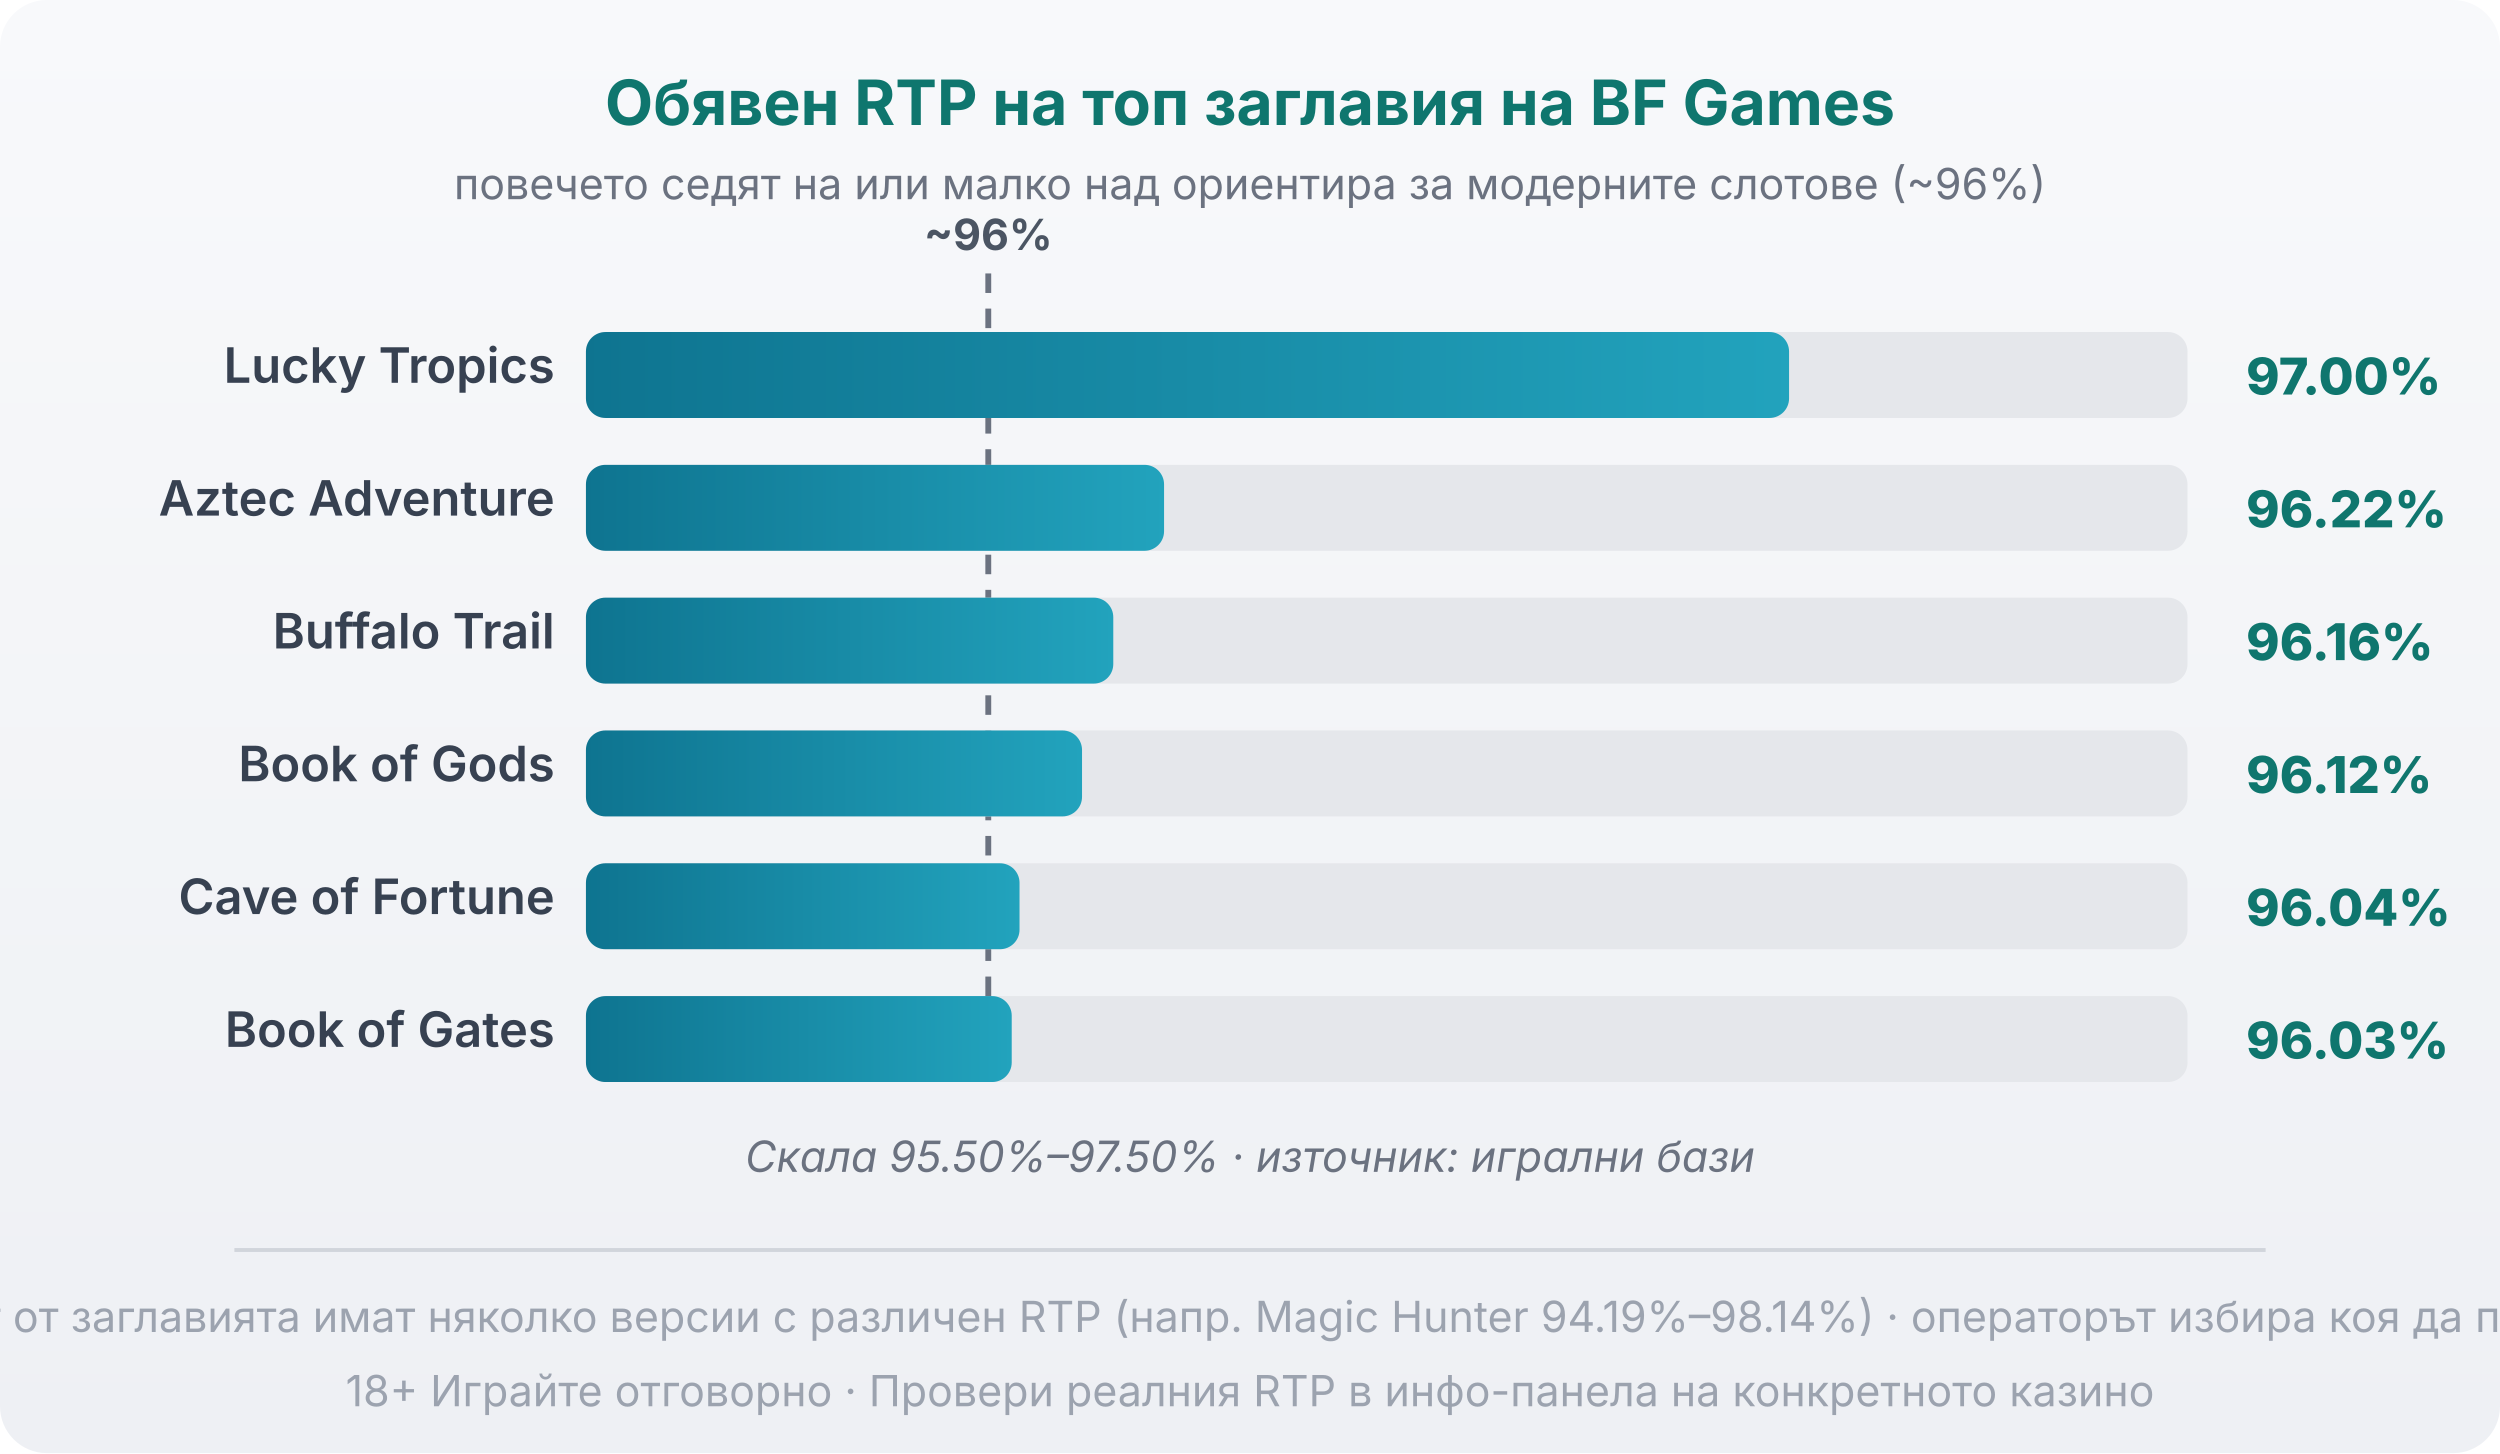
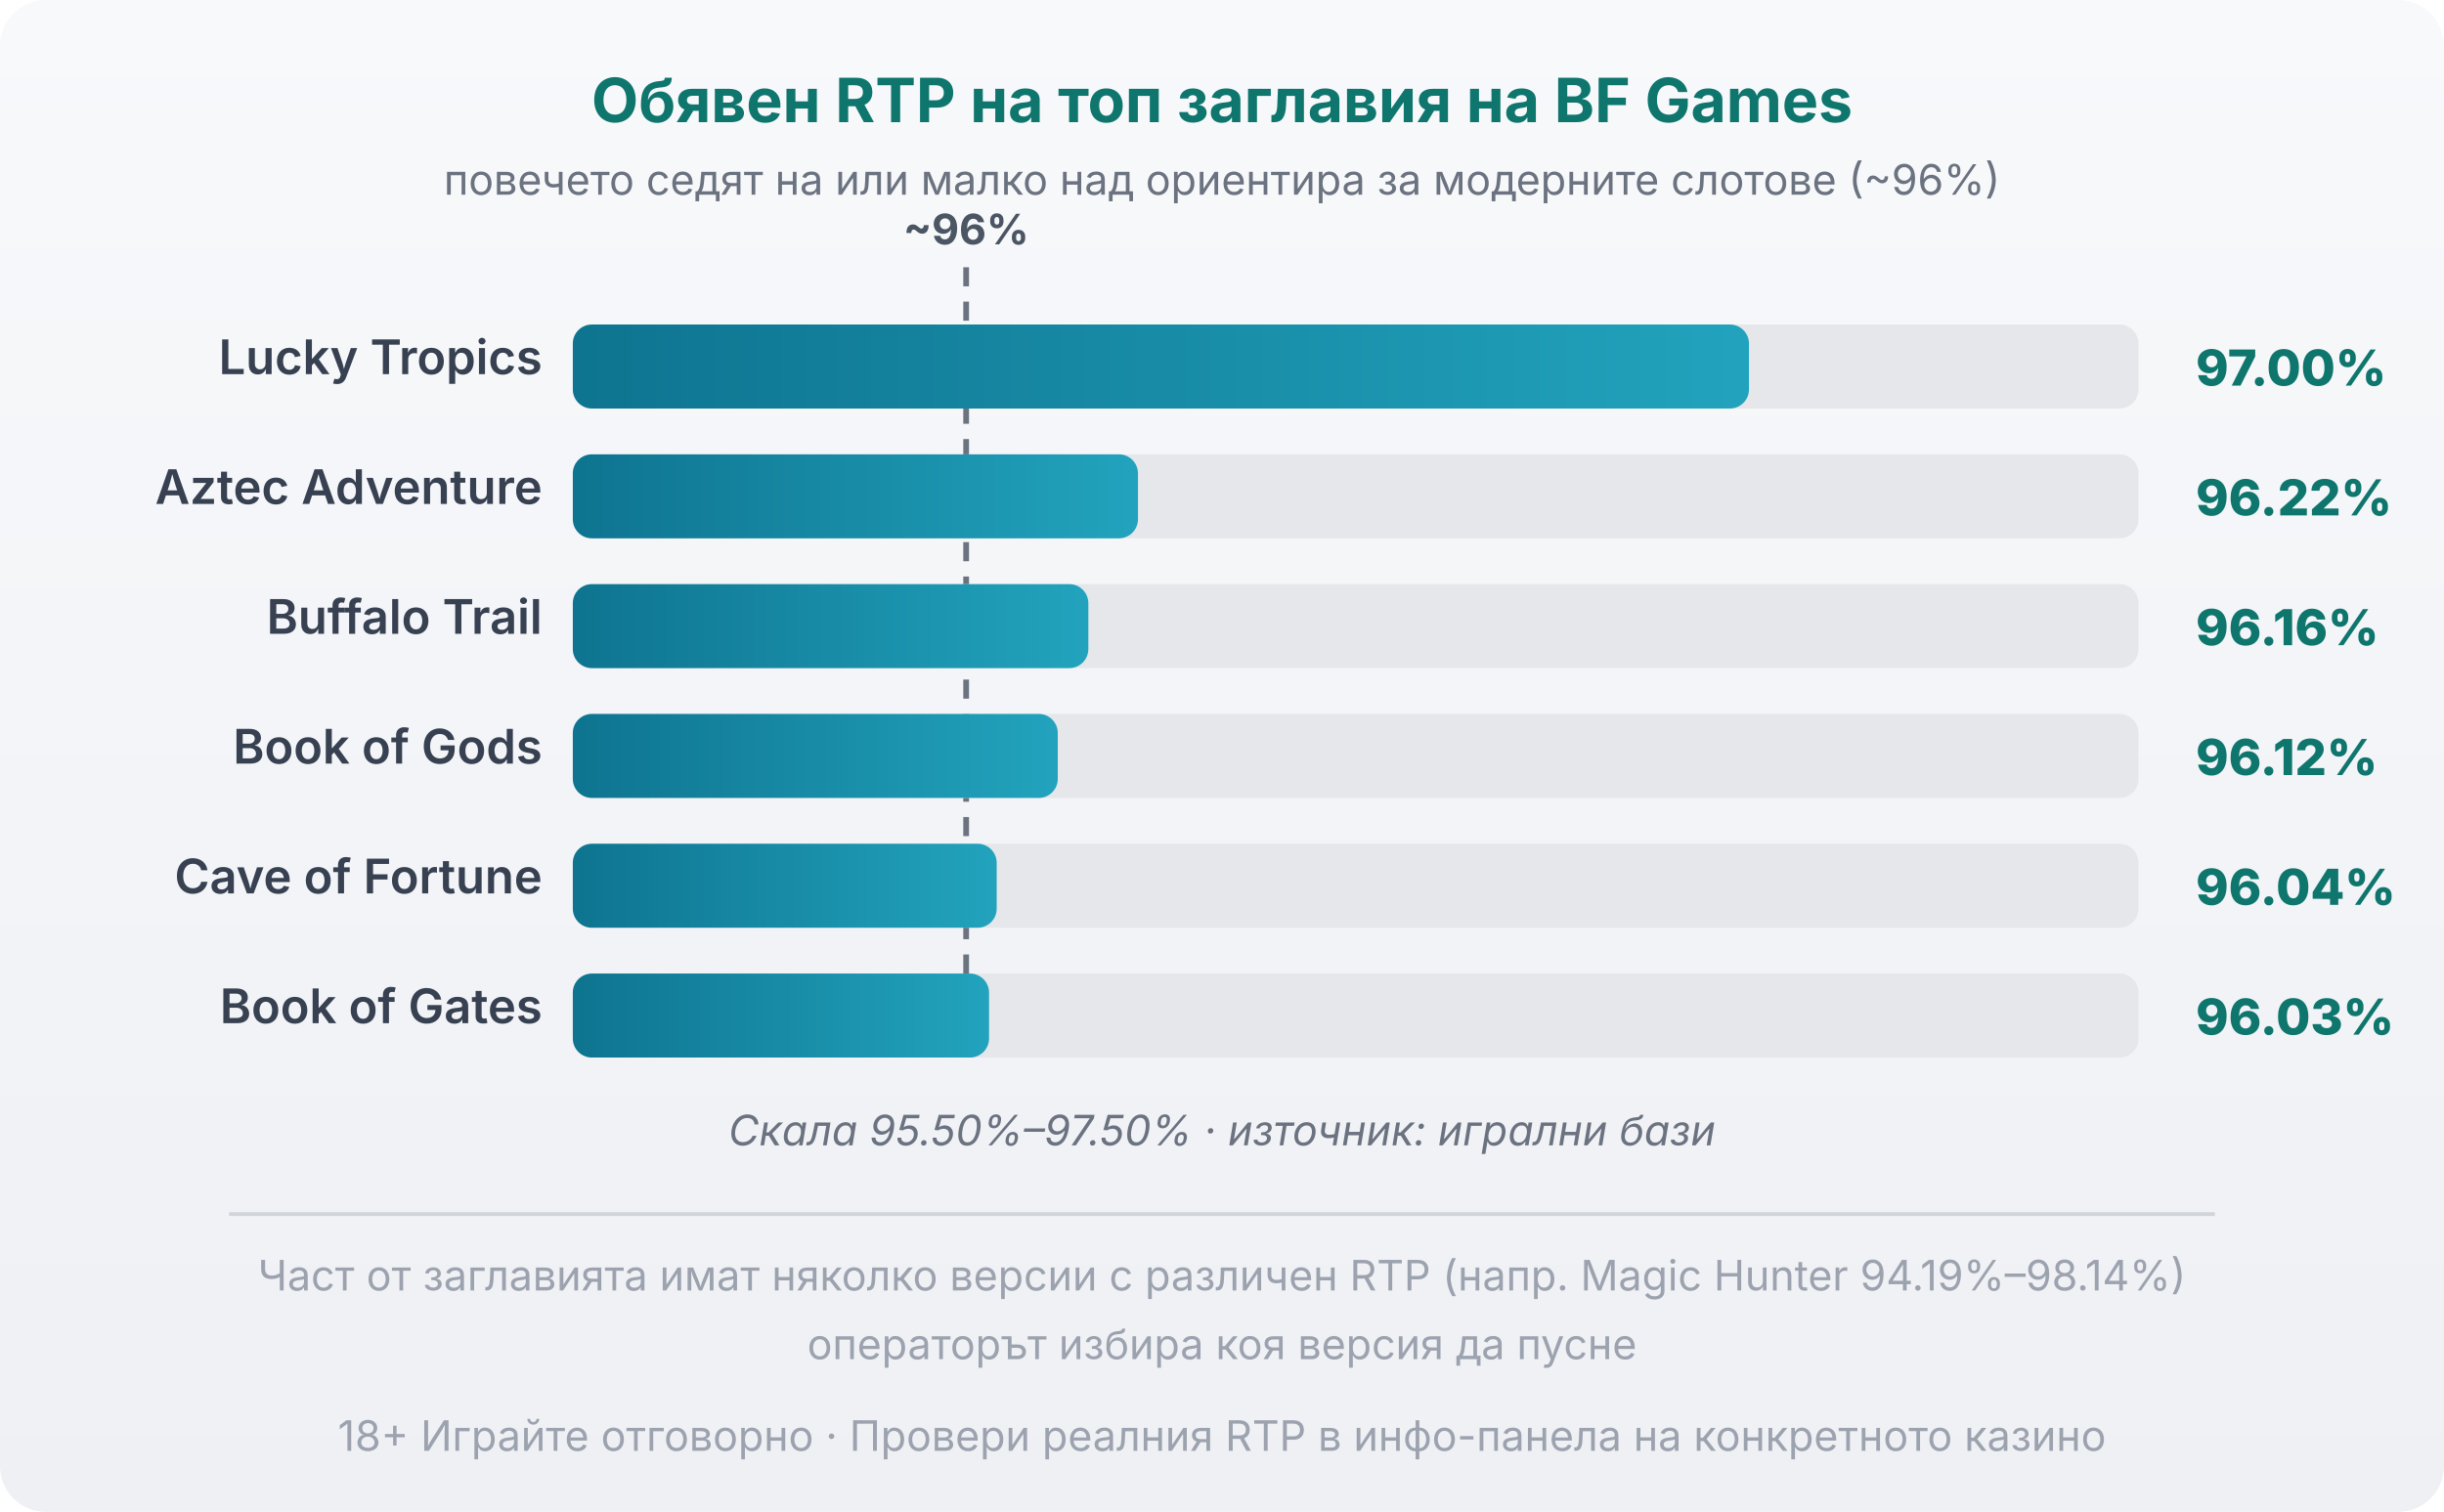
- <svg xmlns="http://www.w3.org/2000/svg" viewBox="0 0 640 372" width="640" height="372" role="img" aria-label="Обявени RTP на топ заглавия на BF Games: Lucky Tropics 97.00%, Aztec Adventure 96.22%, Buffalo Trail 96.16%, Book of Gods 96.12%, Cave of Fortune 96.04%, Book of Gates 96.03%, спрямо ориентир около 96% за модерните слотове; повечето седят на или малко над средното">
+ <svg xmlns="http://www.w3.org/2000/svg" viewBox="0 0 640 396" width="640" height="396" role="img" aria-label="Обявени RTP на топ заглавия на BF Games: Lucky Tropics 97.00%, Aztec Adventure 96.22%, Buffalo Trail 96.16%, Book of Gods 96.12%, Cave of Fortune 96.04%, Book of Gates 96.03%, спрямо ориентир около 96% за модерните слотове; повечето седят на или малко над средното">
  <defs>
    <linearGradient id="bg" x1="0" y1="0" x2="0" y2="1">
      <stop offset="0%" stop-color="#f8f9fb" />
      <stop offset="100%" stop-color="#eef0f4" />
    </linearGradient>
    <linearGradient id="bar" x1="0" y1="0" x2="1" y2="0">
      <stop offset="0%" stop-color="#0e7490" />
      <stop offset="100%" stop-color="#22a3bd" />
    </linearGradient>
  </defs>
-   <rect width="640" height="372" rx="12" ry="12" fill="url(#bg)" />
+   <rect width="640" height="396" rx="12" ry="12" fill="url(#bg)" />
  <text x="320" y="32" font-family="system-ui, -apple-system, sans-serif" font-size="16" font-weight="700" fill="#0f766e" text-anchor="middle">Обявен RTP на топ заглавия на BF Games</text>
  <text x="320" y="51" font-family="system-ui, -apple-system, sans-serif" font-size="11" fill="#6b7280" text-anchor="middle">повечето седят на или малко над ориентира за модерните слотове (~96%)</text>
  <line x1="253" y1="70" x2="253" y2="272" stroke="#6b7280" stroke-width="1.5" stroke-dasharray="5,4" />
  <text x="253" y="64" font-family="system-ui, -apple-system, sans-serif" font-size="11" font-weight="700" fill="#4b5563" text-anchor="middle">~96%</text>
  <text x="142" y="98" font-family="system-ui, -apple-system, sans-serif" font-size="12.5" fill="#374151" font-weight="600" text-anchor="end">Lucky Tropics</text>
  <rect x="150" y="85" width="410" height="22" rx="5" fill="#e5e7eb" />
  <rect x="150" y="85" width="308" height="22" rx="5" fill="url(#bar)" />
  <text x="575" y="101" font-family="system-ui, -apple-system, sans-serif" font-size="13" font-weight="800" fill="#0f766e" text-anchor="start">97.00%</text>
  <text x="142" y="132" font-family="system-ui, -apple-system, sans-serif" font-size="12.5" fill="#374151" font-weight="600" text-anchor="end">Aztec Adventure</text>
  <rect x="150" y="119" width="410" height="22" rx="5" fill="#e5e7eb" />
  <rect x="150" y="119" width="148" height="22" rx="5" fill="url(#bar)" />
  <text x="575" y="135" font-family="system-ui, -apple-system, sans-serif" font-size="13" font-weight="800" fill="#0f766e" text-anchor="start">96.22%</text>
  <text x="142" y="166" font-family="system-ui, -apple-system, sans-serif" font-size="12.5" fill="#374151" font-weight="600" text-anchor="end">Buffalo Trail</text>
  <rect x="150" y="153" width="410" height="22" rx="5" fill="#e5e7eb" />
  <rect x="150" y="153" width="135" height="22" rx="5" fill="url(#bar)" />
  <text x="575" y="169" font-family="system-ui, -apple-system, sans-serif" font-size="13" font-weight="800" fill="#0f766e" text-anchor="start">96.16%</text>
  <text x="142" y="200" font-family="system-ui, -apple-system, sans-serif" font-size="12.5" fill="#374151" font-weight="600" text-anchor="end">Book of Gods</text>
  <rect x="150" y="187" width="410" height="22" rx="5" fill="#e5e7eb" />
  <rect x="150" y="187" width="127" height="22" rx="5" fill="url(#bar)" />
  <text x="575" y="203" font-family="system-ui, -apple-system, sans-serif" font-size="13" font-weight="800" fill="#0f766e" text-anchor="start">96.12%</text>
  <text x="142" y="234" font-family="system-ui, -apple-system, sans-serif" font-size="12.5" fill="#374151" font-weight="600" text-anchor="end">Cave of Fortune</text>
  <rect x="150" y="221" width="410" height="22" rx="5" fill="#e5e7eb" />
  <rect x="150" y="221" width="111" height="22" rx="5" fill="url(#bar)" />
  <text x="575" y="237" font-family="system-ui, -apple-system, sans-serif" font-size="13" font-weight="800" fill="#0f766e" text-anchor="start">96.04%</text>
  <text x="142" y="268" font-family="system-ui, -apple-system, sans-serif" font-size="12.5" fill="#374151" font-weight="600" text-anchor="end">Book of Gates</text>
  <rect x="150" y="255" width="410" height="22" rx="5" fill="#e5e7eb" />
  <rect x="150" y="255" width="109" height="22" rx="5" fill="url(#bar)" />
  <text x="575" y="271" font-family="system-ui, -apple-system, sans-serif" font-size="13" font-weight="800" fill="#0f766e" text-anchor="start">96.03%</text>
  <text x="320" y="300" font-family="system-ui, -apple-system, sans-serif" font-size="11" fill="#6b7280" text-anchor="middle" font-style="italic">Скала 95.50%–97.50% · източник: игрални бази</text>
-   <line x1="60" y1="320" x2="580" y2="320" stroke="#d1d5db" stroke-width="1" />
-   <text x="320" y="341" font-family="system-ui, -apple-system, sans-serif" font-size="11" fill="#9ca3af" text-anchor="middle">Част от заглавията имат няколко версии с различен RTP (напр. Magic Hunter 94.19%–98.14%) · операторът избира коя да пусне</text>
-   <text x="320" y="360" font-family="system-ui, -apple-system, sans-serif" font-size="11" fill="#9ca3af" text-anchor="middle">18+ Играйте отговорно · Провери реалния RTP в инфо-панела на конкретното казино</text>
+   <line x1="60" y1="318" x2="580" y2="318" stroke="#d1d5db" stroke-width="1" />
+   <text x="320" y="338" font-family="system-ui, -apple-system, sans-serif" font-size="11" fill="#9ca3af" text-anchor="middle">Част от заглавията имат няколко версии с различен RTP (напр. Magic Hunter 94.19%–98.14%)</text>
+   <text x="320" y="356" font-family="system-ui, -apple-system, sans-serif" font-size="11" fill="#9ca3af" text-anchor="middle">операторът избира коя версия да пусне</text>
+   <text x="320" y="380" font-family="system-ui, -apple-system, sans-serif" font-size="11" fill="#9ca3af" text-anchor="middle">18+ Играйте отговорно · Провери реалния RTP в инфо-панела на конкретното казино</text>
</svg>
